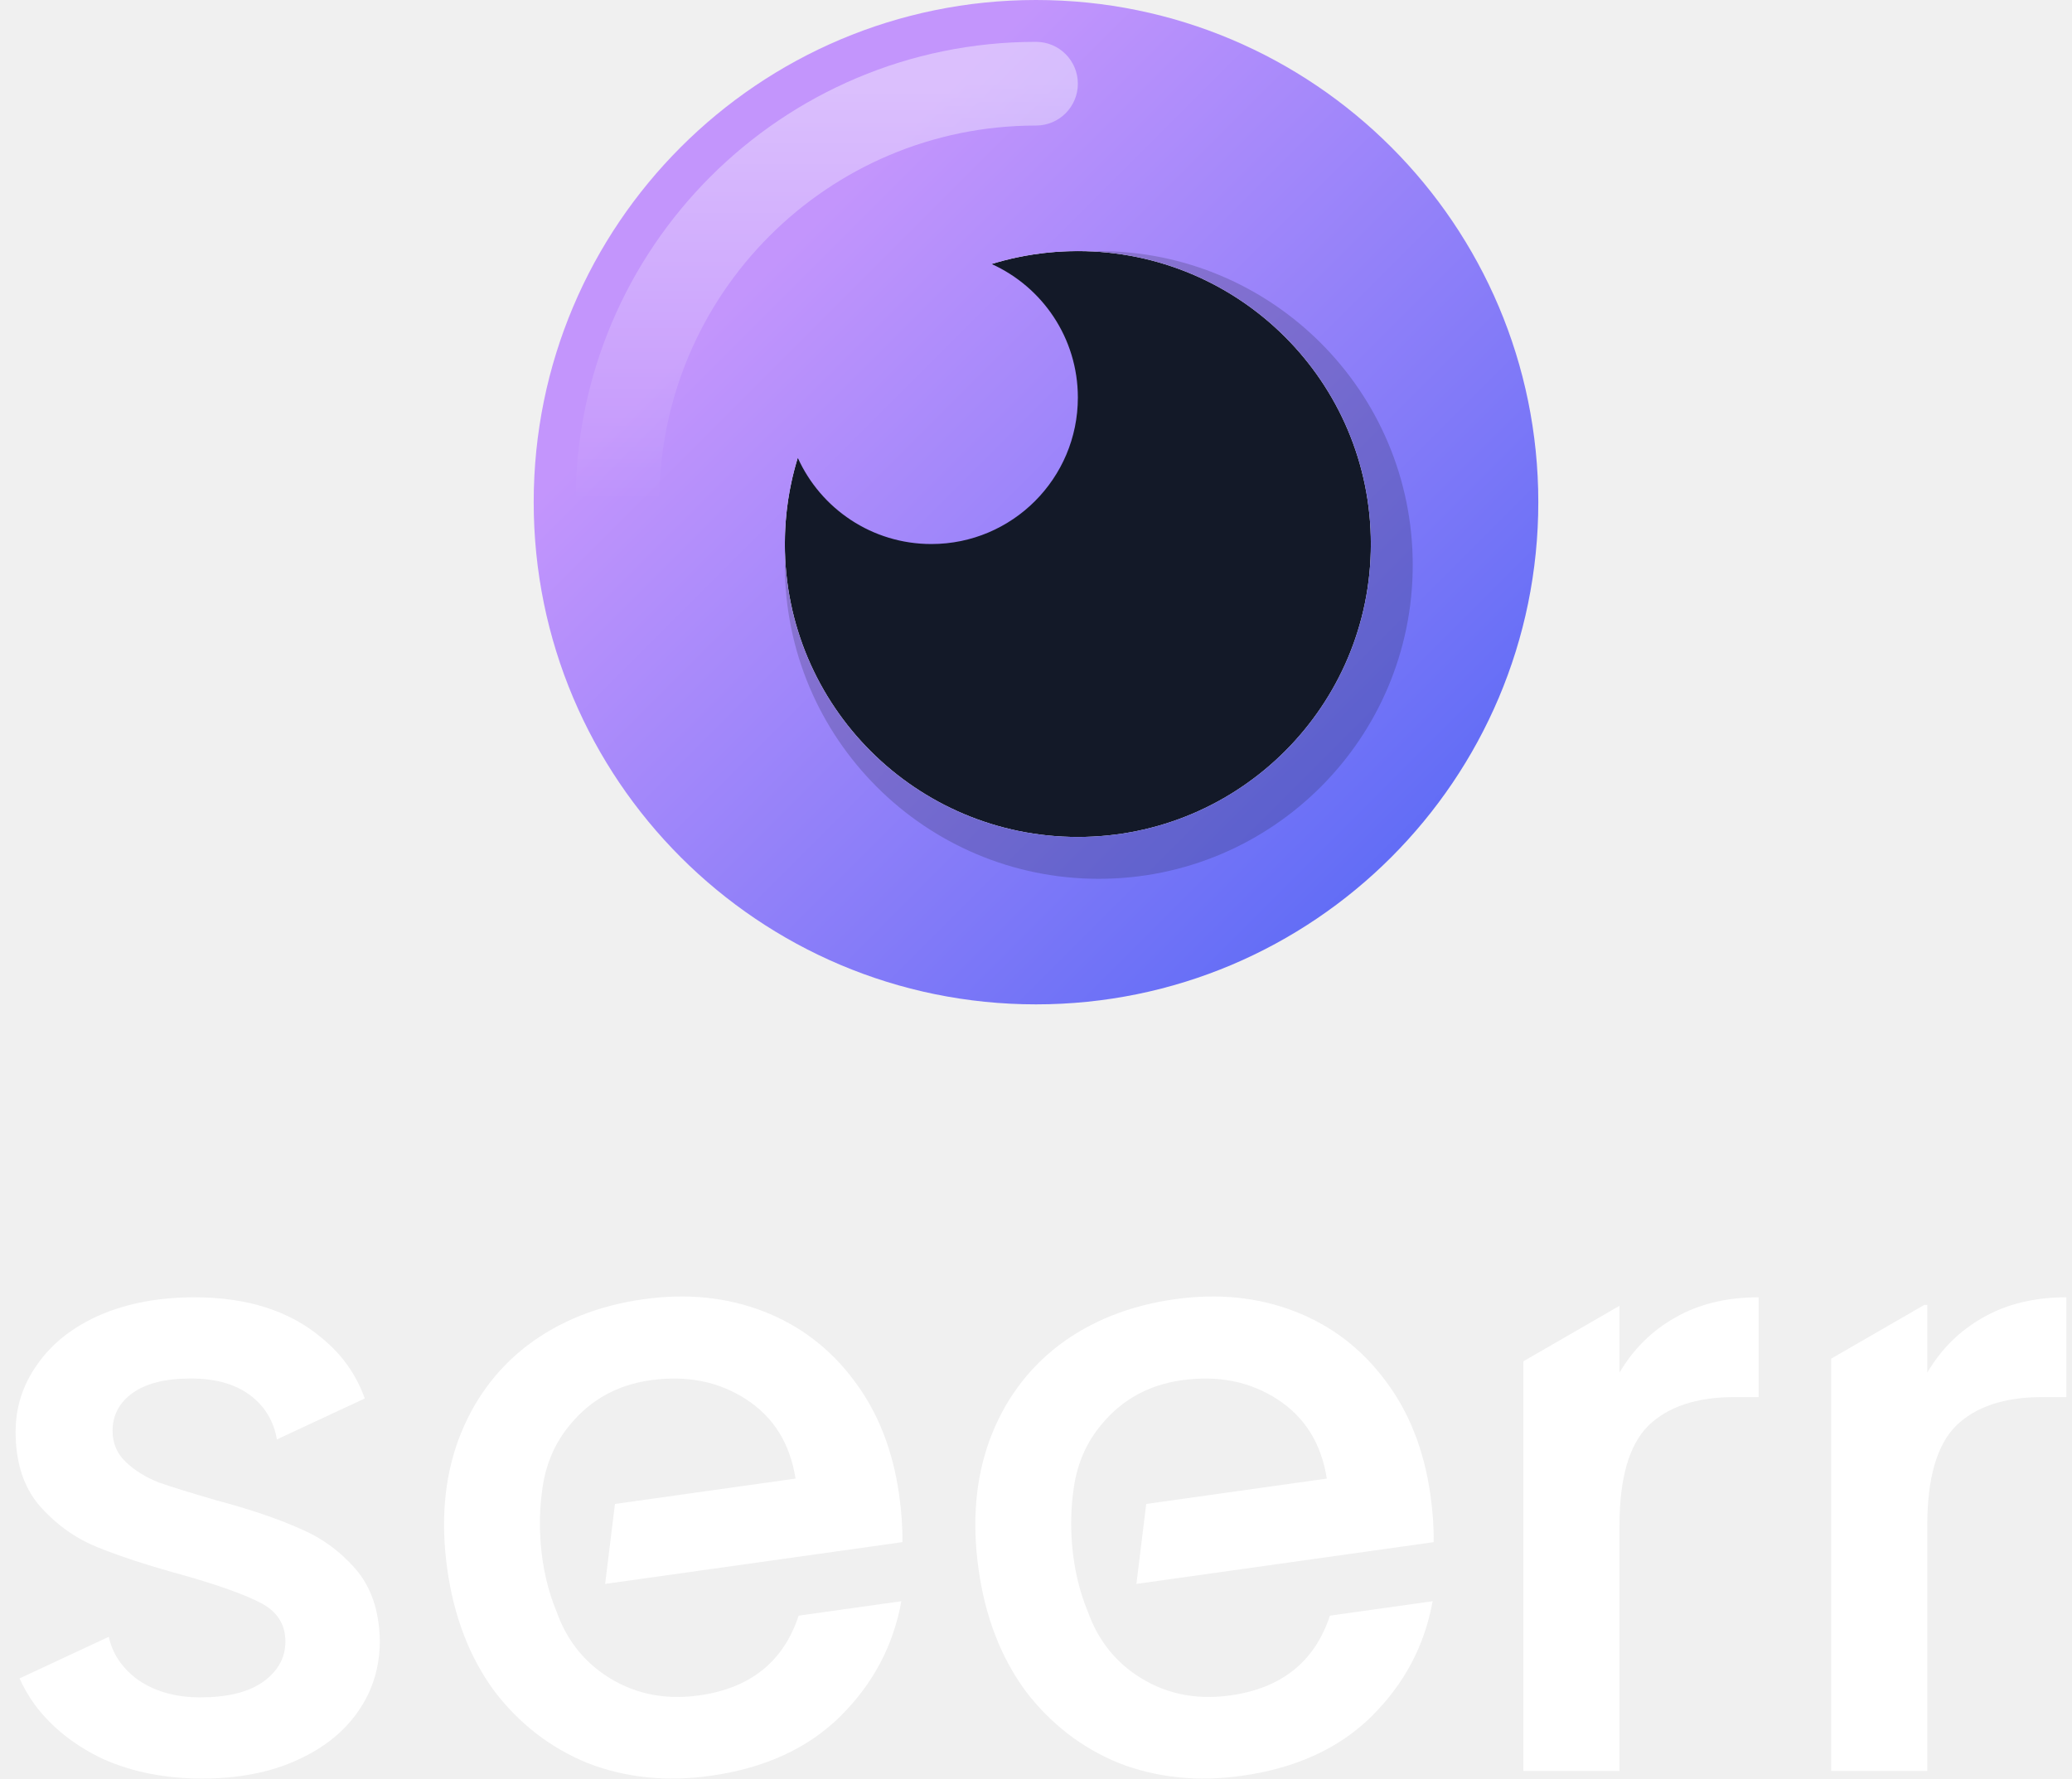
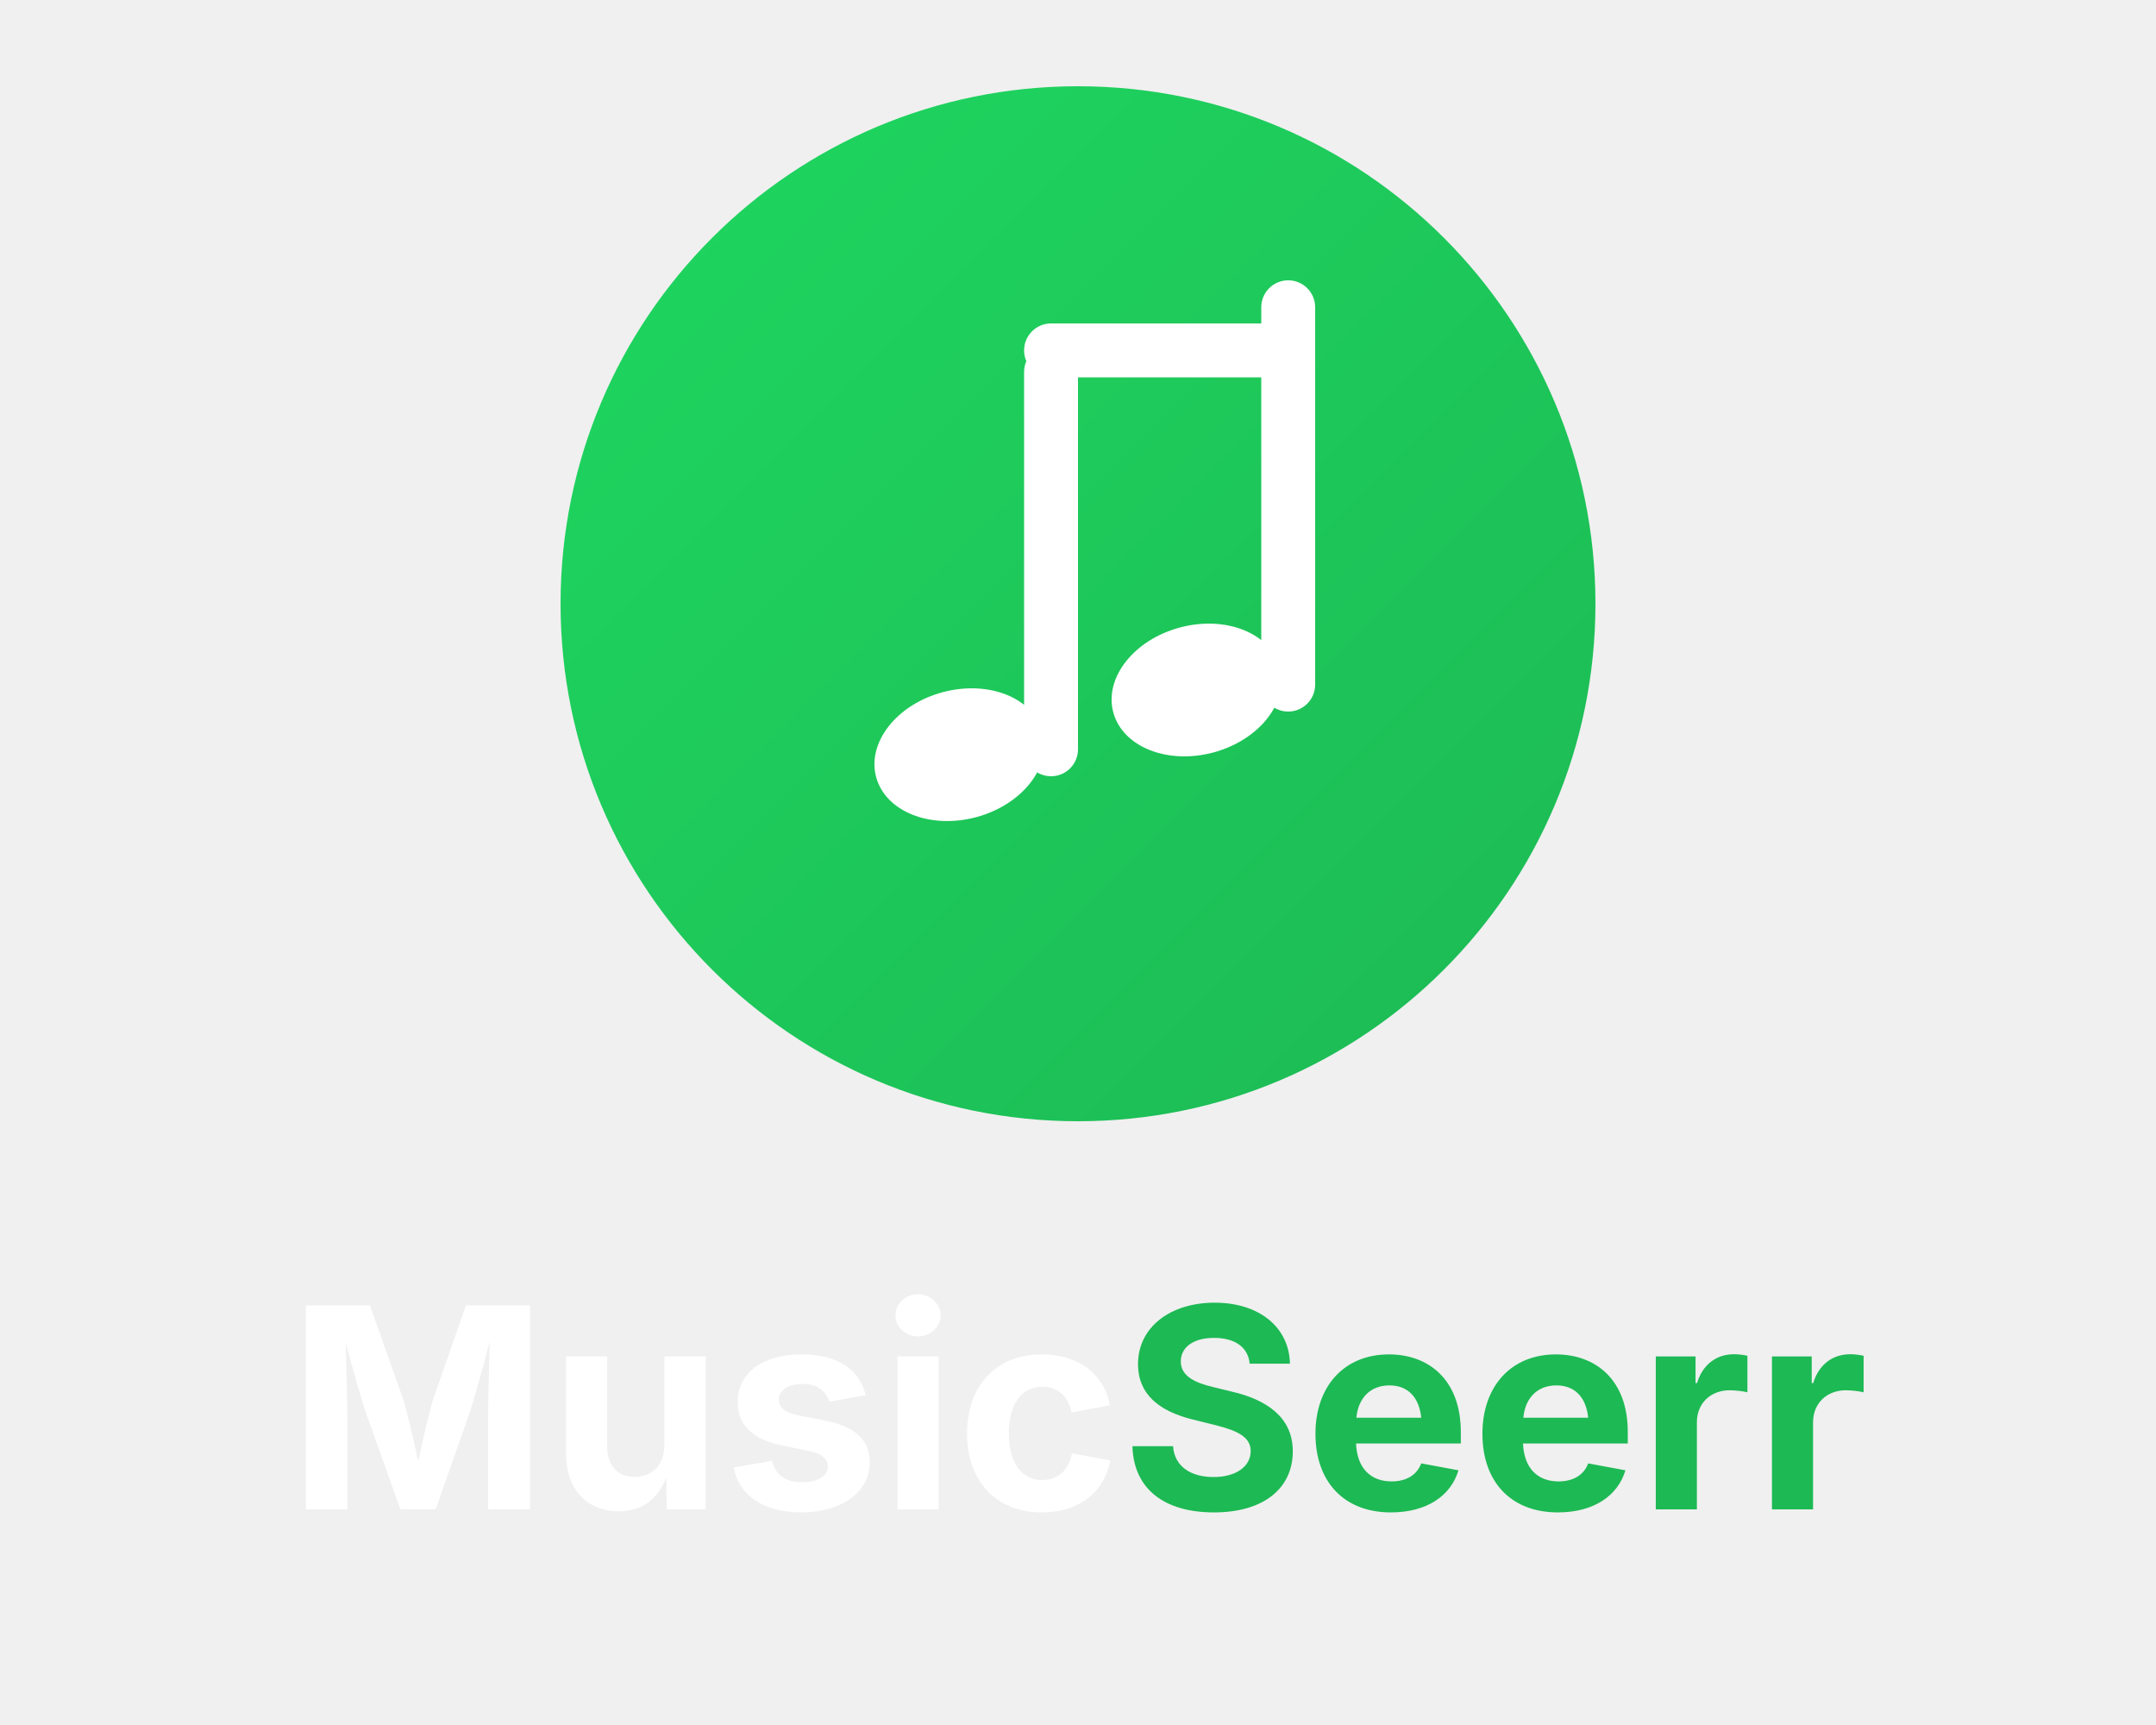
- <svg xmlns="http://www.w3.org/2000/svg" width="198" height="170" viewBox="0 0 198 170" fill="none">
-   <circle cx="103" cy="52" r="28" fill="#131928" />
-   <path fill-rule="evenodd" clip-rule="evenodd" d="M99 96C125.51 96 147 74.51 147 48C147 21.49 125.51 0 99 0C72.49 0 51 21.49 51 48C51 74.51 72.49 96 99 96ZM131 52C131 67.464 118.464 80 103 80C87.536 80 75 67.464 75 52C75 49.13 75.432 46.361 76.234 43.755C78.429 48.617 83.319 52 89 52C96.732 52 103 45.732 103 38C103 32.319 99.617 27.429 94.755 25.234C97.362 24.432 100.13 24 103 24C118.464 24 131 36.536 131 52Z" fill="url(#paint0_linear_311_206)" />
-   <path opacity="0.2" fill-rule="evenodd" clip-rule="evenodd" d="M131 52C131 67.464 118.464 80 103 80C87.864 80 75.533 67.99 75.017 52.979C75.006 53.318 75 53.658 75 54C75 70.569 88.431 84 105 84C121.569 84 135 70.569 135 54C135 37.431 121.569 24 105 24C104.66 24 104.321 24.006 103.983 24.017C118.992 24.535 131 36.865 131 52Z" fill="#131928" />
-   <path fill-rule="evenodd" clip-rule="evenodd" d="M99 12C79.118 12 63 28.118 63 48C63 50.209 61.209 52 59 52C56.791 52 55 50.209 55 48C55 23.7 74.7 4 99 4C101.209 4 103 5.791 103 8C103 10.209 101.209 12 99 12Z" fill="url(#paint1_linear_311_206)" />
-   <path fill-rule="evenodd" clip-rule="evenodd" d="M174.984 129.867V169.272H184.169V145.828C184.169 141.301 185.082 138.121 186.909 136.288C188.789 134.456 191.528 133.54 195.127 133.54H197.463V124C194.402 124 191.743 124.647 189.487 125.94C187.285 127.18 185.512 128.931 184.169 131.195V124.728H183.886L174.984 129.867Z" fill="white" />
-   <path fill-rule="evenodd" clip-rule="evenodd" d="M145.573 130.117V169.272H154.758V145.828C154.758 141.301 155.671 138.121 157.498 136.288C159.377 134.456 162.117 133.54 165.716 133.54H168.052V124C164.99 124 162.332 124.647 160.076 125.94C157.874 127.18 156.101 128.931 154.758 131.195V124.814L145.573 130.117Z" fill="white" />
-   <path fill-rule="evenodd" clip-rule="evenodd" d="M136.689 142.875C136.922 144.529 137.026 146.039 137 147.403L108.595 151.395L109.533 143.752L126.79 141.327C126.264 137.972 124.689 135.445 122.063 133.746C119.438 132.047 116.396 131.44 112.939 131.926C109.801 132.367 107.257 133.759 105.308 136.101C103.756 137.917 102.837 140.106 102.55 142.669C102.192 145.346 102.195 149.861 103.977 154.106C104.886 156.629 106.398 158.614 108.513 160.06C111.153 161.866 114.176 162.53 117.58 162.051C122.473 161.364 125.642 158.823 127.085 154.429L136.899 153.05C136.139 157.293 134.188 160.969 131.045 164.078C127.948 167.125 123.819 169.012 118.66 169.737C114.458 170.327 110.55 169.924 106.936 168.527C103.369 167.069 100.387 164.767 97.992 161.62C95.643 158.413 94.15 154.541 93.512 150.004C92.875 145.468 93.22 141.365 94.549 137.695C95.923 133.964 98.127 130.933 101.163 128.601C104.251 126.262 107.949 124.79 112.258 124.185C116.407 123.601 120.231 123.989 123.731 125.348C127.23 126.706 130.117 128.913 132.39 131.968C134.656 134.97 136.089 138.605 136.689 142.875Z" fill="white" />
-   <path fill-rule="evenodd" clip-rule="evenodd" d="M85.921 142.875C86.154 144.529 86.257 146.039 86.232 147.403L57.827 151.395L58.765 143.752L76.022 141.327C75.496 137.972 73.921 135.445 71.295 133.746C68.67 132.047 65.628 131.44 62.171 131.926C59.033 132.367 56.489 133.759 54.54 136.101C52.988 137.917 52.069 140.106 51.782 142.669C51.424 145.345 51.427 149.861 53.209 154.106C54.118 156.629 55.63 158.614 57.745 160.06C60.385 161.866 63.407 162.53 66.812 162.051C71.705 161.364 74.874 158.823 76.317 154.429L86.131 153.05C85.371 157.293 83.42 160.969 80.277 164.078C77.18 167.125 73.051 169.012 67.892 169.737C63.69 170.327 59.782 169.924 56.168 168.527C52.601 167.069 49.619 164.767 47.224 161.62C44.875 158.413 43.382 154.541 42.744 150.004C42.107 145.468 42.452 141.365 43.78 137.695C45.155 133.964 47.359 130.933 50.395 128.601C53.483 126.262 57.181 124.79 61.49 124.185C65.639 123.601 69.463 123.989 72.963 125.348C76.462 126.706 79.349 128.913 81.622 131.968C83.888 134.97 85.321 138.605 85.921 142.875Z" fill="white" />
-   <path fill-rule="evenodd" clip-rule="evenodd" d="M19.297 170C15.806 170 12.664 169.38 9.87 168.141C7.131 166.847 4.956 165.122 3.344 162.967C2.751 162.153 2.26 161.307 1.87 160.427L10.397 156.451C10.721 157.974 11.566 159.283 12.932 160.38C14.597 161.619 16.665 162.239 19.136 162.239C21.714 162.239 23.701 161.754 25.098 160.784C26.548 159.76 27.273 158.466 27.273 156.903C27.273 155.233 26.468 153.993 24.856 153.185C23.299 152.376 20.801 151.487 17.363 150.517C14.033 149.6 11.321 148.711 9.226 147.849C7.131 146.987 5.305 145.666 3.747 143.888C2.243 142.109 1.491 139.764 1.491 136.854C1.491 134.483 2.189 132.327 3.586 130.387C4.983 128.393 6.97 126.83 9.548 125.698C12.18 124.566 15.188 124 18.572 124C23.621 124 27.676 125.293 30.738 127.88C32.667 129.449 34.04 131.379 34.857 133.67L26.459 137.586C26.177 135.927 25.402 134.578 24.131 133.54C22.681 132.354 20.72 131.761 18.25 131.761C15.833 131.761 13.979 132.219 12.69 133.135C11.401 134.052 10.757 135.264 10.757 136.773C10.757 137.959 11.186 138.956 12.046 139.765C12.905 140.573 13.953 141.22 15.188 141.705C16.423 142.136 18.25 142.702 20.667 143.402C23.89 144.265 26.521 145.154 28.562 146.07C30.657 146.933 32.457 148.226 33.961 149.951C35.465 151.675 36.243 153.966 36.297 156.822C36.297 159.356 35.599 161.619 34.202 163.613C32.806 165.608 30.819 167.17 28.24 168.302C25.716 169.434 22.735 170 19.297 170Z" fill="white" />
+ <svg xmlns="http://www.w3.org/2000/svg" width="200" height="160" viewBox="0 0 200 160" fill="none">
+   <circle cx="100" cy="56" r="48" fill="url(#ls1)" />
+   <g fill="white">
+     <ellipse cx="89" cy="70" rx="8" ry="6" transform="rotate(-15 89 70)" />
+     <ellipse cx="111" cy="64" rx="8" ry="6" transform="rotate(-15 111 64)" />
+     <rect x="95" y="32" width="5" height="40" rx="2.5" />
+     <rect x="117" y="26" width="5" height="40" rx="2.5" />
+     <rect x="95" y="30" width="27" height="5" rx="2.5" />
+   </g>
+   <text x="100" y="140" text-anchor="middle" font-family="system-ui, -apple-system, sans-serif" font-weight="bold" font-size="26" fill="white">Music<tspan fill="#1DB954">Seerr</tspan>
+   </text>
  <defs>
-     <linearGradient id="paint0_linear_311_206" x1="99" y1="-2.07126e-06" x2="168.5" y2="69.5" gradientUnits="userSpaceOnUse">
-       <stop stop-color="#C395FC" />
-       <stop offset="1" stop-color="#4F65F5" />
-     </linearGradient>
-     <linearGradient id="paint1_linear_311_206" x1="79" y1="8" x2="79" y2="48" gradientUnits="userSpaceOnUse">
-       <stop stop-color="white" stop-opacity="0.4" />
-       <stop offset="1" stop-color="white" stop-opacity="0" />
+     <linearGradient id="ls1" x1="52" y1="8" x2="148" y2="104" gradientUnits="userSpaceOnUse">
+       <stop stop-color="#1ed760" />
+       <stop offset="1" stop-color="#1DB954" />
    </linearGradient>
  </defs>
</svg>
